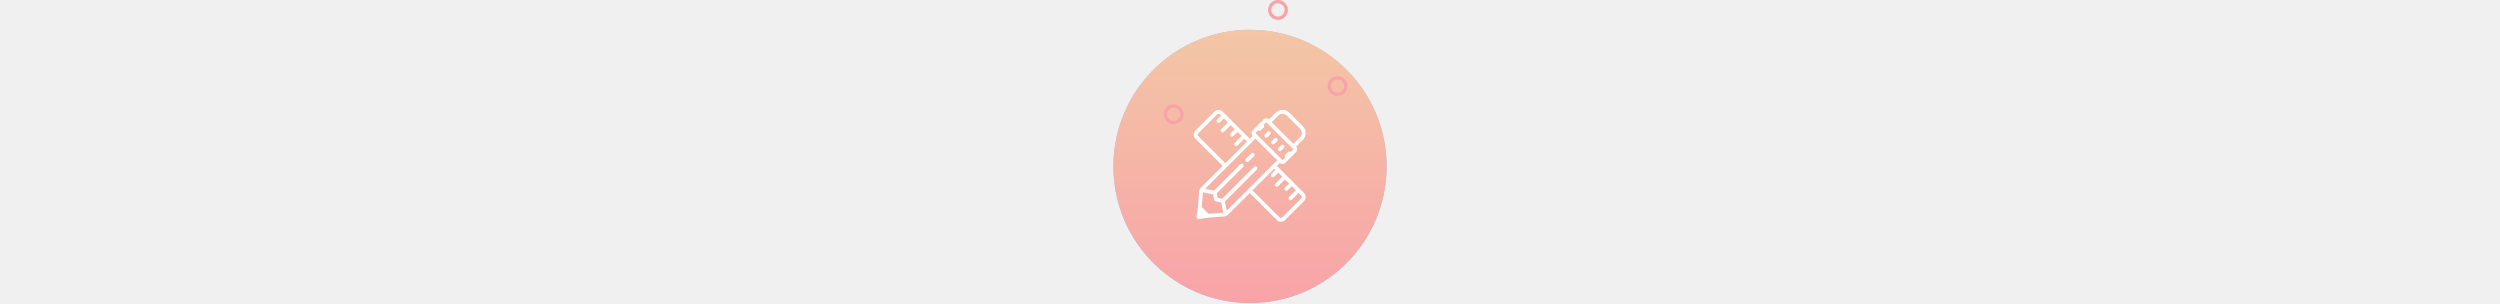
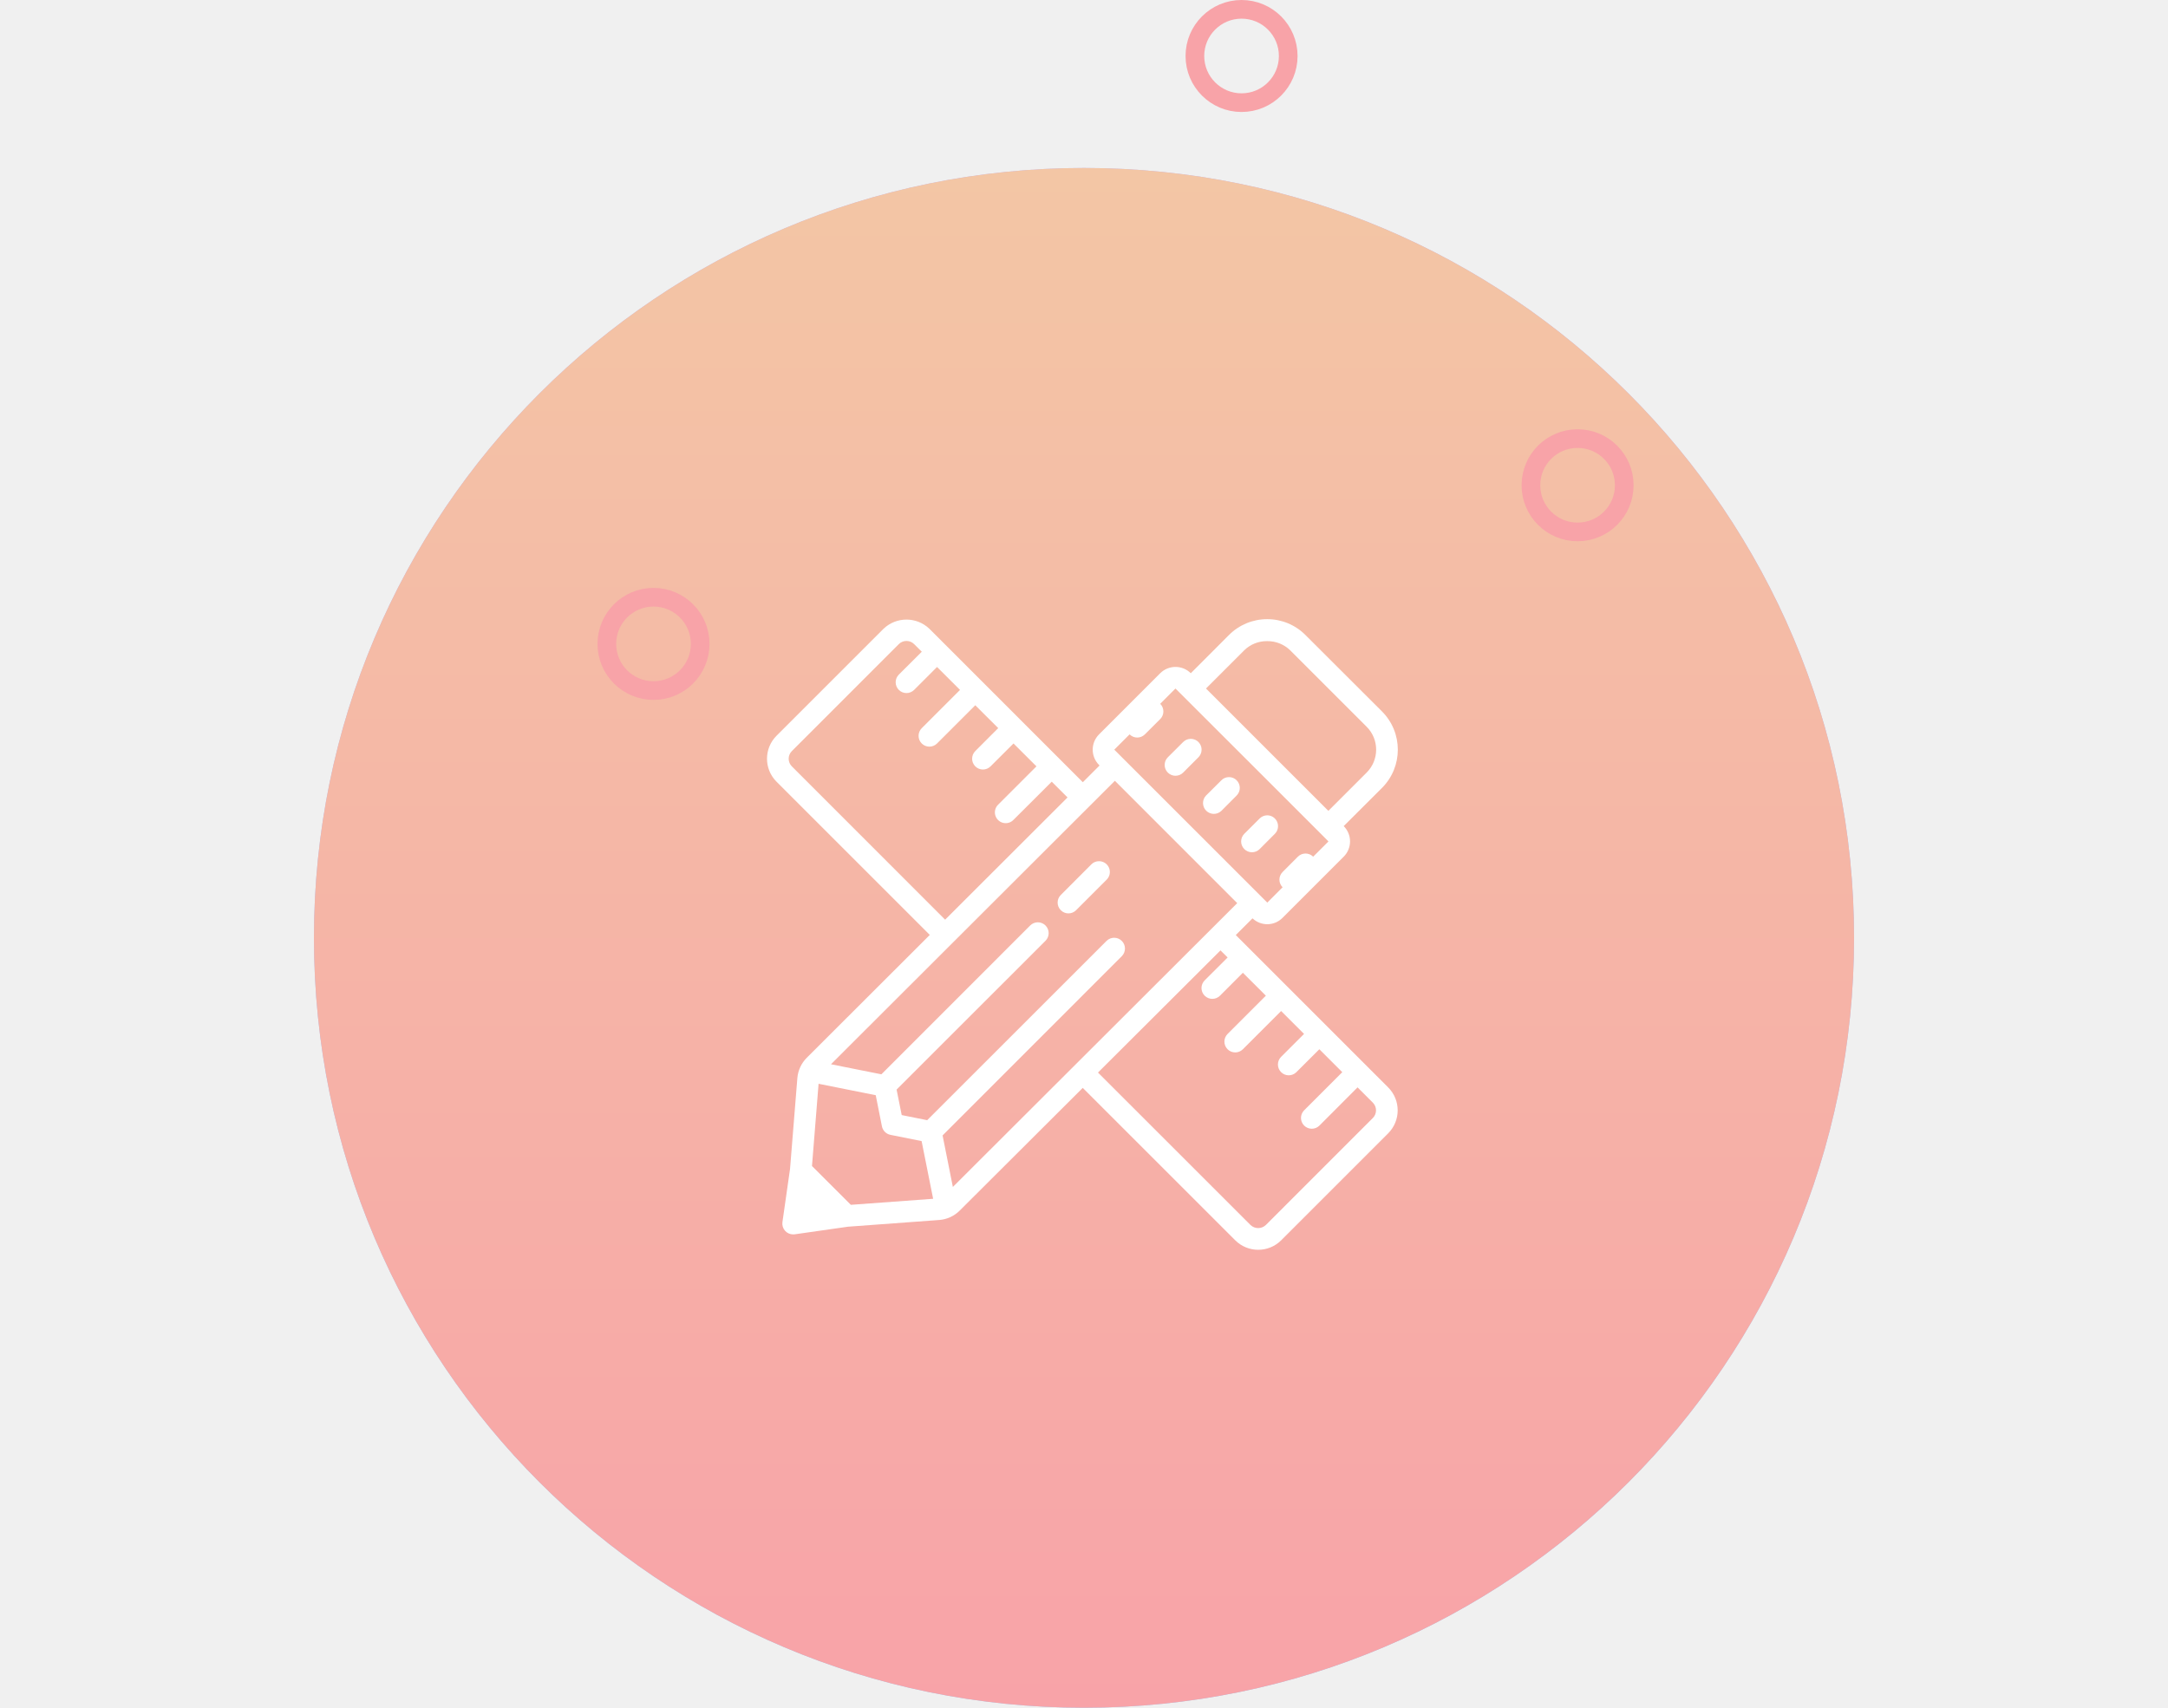
- <svg xmlns="http://www.w3.org/2000/svg" width="165" height="20" viewBox="0 0 165 183">
+ <svg xmlns="http://www.w3.org/2000/svg" width="165" height="130" viewBox="0 0 165 183">
  <defs>
    <linearGradient id="a" x1="0.5" x2="0.5" y2="1" gradientUnits="objectBoundingBox">
      <stop offset="0" stop-color="#bfb2f3" />
      <stop offset="1" stop-color="#96caf7" />
    </linearGradient>
    <linearGradient id="b" x1="0.5" x2="0.5" y2="1" gradientUnits="objectBoundingBox">
      <stop offset="0" stop-color="#f3c6a5" />
      <stop offset="1" stop-color="#f8a3a8" />
    </linearGradient>
  </defs>
  <g transform="translate(-452.62 -1470)">
    <circle cx="82.5" cy="82.5" r="82.5" transform="translate(452.62 1488)" fill="url(#a)" />
    <circle cx="82.5" cy="82.5" r="82.5" transform="translate(452.62 1488)" fill="url(#b)" />
    <path d="M55.429,3.828a5.763,5.763,0,0,0-4.1,1.7L47.242,9.621a2.324,2.324,0,0,0-3.276,0l-6.553,6.553a2.316,2.316,0,0,0,0,3.276l.054.059L35.676,21.3,19.24,4.86a3.556,3.556,0,0,0-4.919,0L2.858,16.323a3.48,3.48,0,0,0,0,4.919L19.28,37.664,6.1,50.828a3.491,3.491,0,0,0-1.009,2.181l-.783,9.725-.815,5.7a1.156,1.156,0,0,0,1.145,1.321,1.011,1.011,0,0,0,.167-.009l5.706-.815,9.775-.72a3.456,3.456,0,0,0,2.2-1.009L35.667,54.055,52.008,70.391a3.485,3.485,0,0,0,4.915,0L68.389,58.924a3.48,3.48,0,0,0,0-4.919L52.062,37.678l1.792-1.792a2.3,2.3,0,0,0,3.218-.054l6.553-6.553a2.316,2.316,0,0,0,0-3.276l4.1-4.091a5.8,5.8,0,0,0,0-8.2L59.529,5.53A5.757,5.757,0,0,0,55.429,3.828ZM16.778,6.163A1.142,1.142,0,0,1,17.6,6.5l.824.815L15.963,9.77A1.157,1.157,0,1,0,17.6,11.408l2.457-2.457,2.462,2.457-4.1,4.1a1.158,1.158,0,0,0,1.634,1.643l4.1-4.1L26.611,15.5l-2.457,2.462A1.157,1.157,0,0,0,25.792,19.6l2.457-2.453L30.707,19.6l-4.1,4.1a1.157,1.157,0,1,0,1.638,1.634l4.1-4.091,1.692,1.688L20.923,36.03,4.5,19.6a1.153,1.153,0,0,1,0-1.634L15.963,6.5A1.139,1.139,0,0,1,16.778,6.163Zm38.651.018a3.476,3.476,0,0,1,2.462.982l8.191,8.191a3.474,3.474,0,0,1,0,4.915l-4.1,4.1-13.11-13.11,4.1-4.1A3.444,3.444,0,0,1,55.429,6.181ZM45.6,11.259l8.2,8.191,7.372,7.372.819.824-1.638,1.634a1.158,1.158,0,0,0-1.638,0l-1.638,1.643a1.153,1.153,0,0,0,0,1.634L55.438,34.2h0L39.047,17.811l1.638-1.638a1.158,1.158,0,0,0,1.638,0l1.643-1.638a1.158,1.158,0,0,0,0-1.638Zm1.643,5.394a1.151,1.151,0,0,0-.819.339L44.781,18.63a1.16,1.16,0,0,0,1.643,1.638l1.634-1.638a1.158,1.158,0,0,0-.815-1.978Zm4.091,4.1a1.13,1.13,0,0,0-.815.339l-1.643,1.634a1.162,1.162,0,0,0,1.643,1.643l1.634-1.643a1.153,1.153,0,0,0,0-1.634A1.132,1.132,0,0,0,51.333,20.753Zm-12.223.394,13.105,13.11L21.751,64.671l-1.1-5.521L39.866,39.927a1.157,1.157,0,0,0-1.638-1.634L19,57.517l-2.729-.548-.548-2.733L31.675,38.293a1.16,1.16,0,0,0-1.638-1.643L14.094,52.6l-5.4-1.077Zm16.323,3.7a1.145,1.145,0,0,0-.819.344l-1.638,1.634a1.16,1.16,0,1,0,1.638,1.643l1.638-1.643a1.161,1.161,0,0,0-.819-1.978ZM37.409,29.763a1.129,1.129,0,0,0-.815.335l-3.276,3.281a1.15,1.15,0,0,0,0,1.638,1.153,1.153,0,0,0,1.634,0l3.276-3.276a1.156,1.156,0,0,0-.819-1.978ZM50.424,39.32l.765.76-2.462,2.457a1.16,1.16,0,0,0,1.643,1.638l2.453-2.457,2.462,2.457-4.1,4.1a1.158,1.158,0,1,0,1.634,1.643l4.1-4.1,2.457,2.453-2.457,2.457a1.158,1.158,0,0,0,1.634,1.643l2.462-2.457,2.457,2.457-4.1,4.1A1.158,1.158,0,0,0,61.018,58.1L65.108,54l1.643,1.643a1.161,1.161,0,0,1,0,1.634L55.279,68.753a1.187,1.187,0,0,1-1.634,0L37.3,52.412ZM7.365,53.616l6.123,1.222.665,3.344a1.162,1.162,0,0,0,.91.905l3.34.67,1.235,6.182-8.815.647L6.659,62.427Z" transform="translate(499.319 1532.522)" fill="#fff" />
    <g transform="translate(483 1533)" fill="none" stroke="#f8a3a8" stroke-width="2">
      <circle cx="6" cy="6" r="6" stroke="none" />
      <circle cx="6" cy="6" r="5" fill="none" />
    </g>
    <g transform="translate(546 1470)" fill="none" stroke="#f8a3a8" stroke-width="2">
      <circle cx="6" cy="6" r="6" stroke="none" />
      <circle cx="6" cy="6" r="5" fill="none" />
    </g>
    <g transform="translate(582 1516)" fill="none" stroke="#f8a3a8" stroke-width="2">
      <circle cx="6" cy="6" r="6" stroke="none" />
      <circle cx="6" cy="6" r="5" fill="none" />
    </g>
  </g>
</svg>
